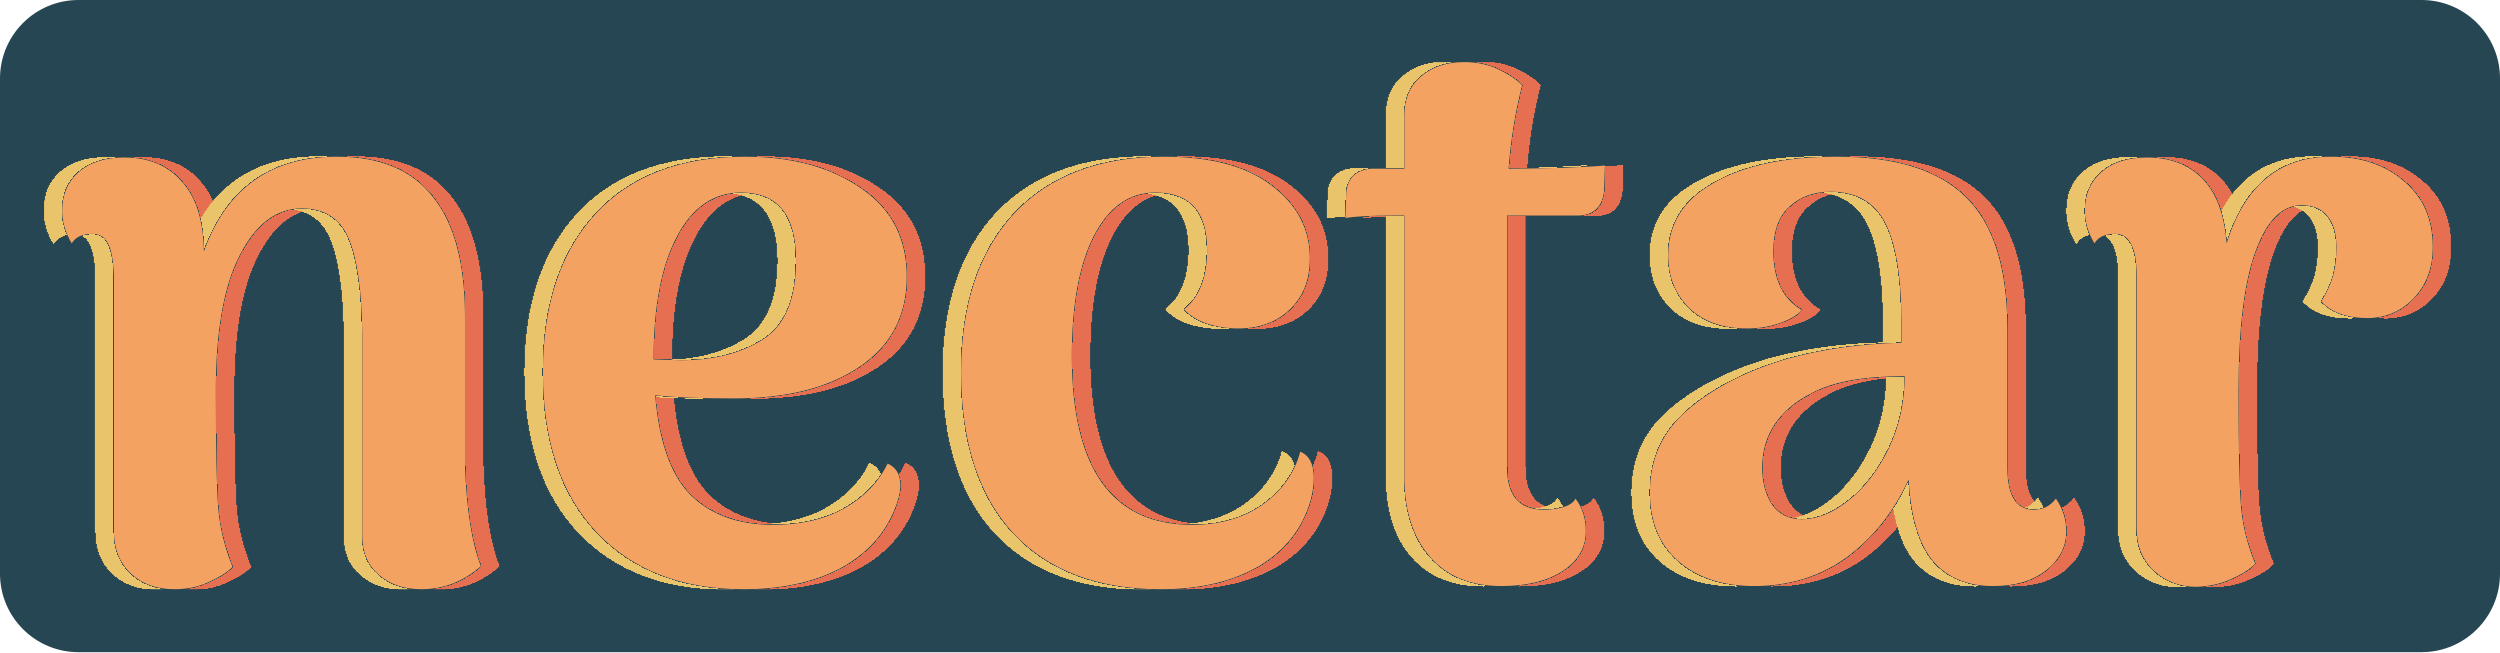
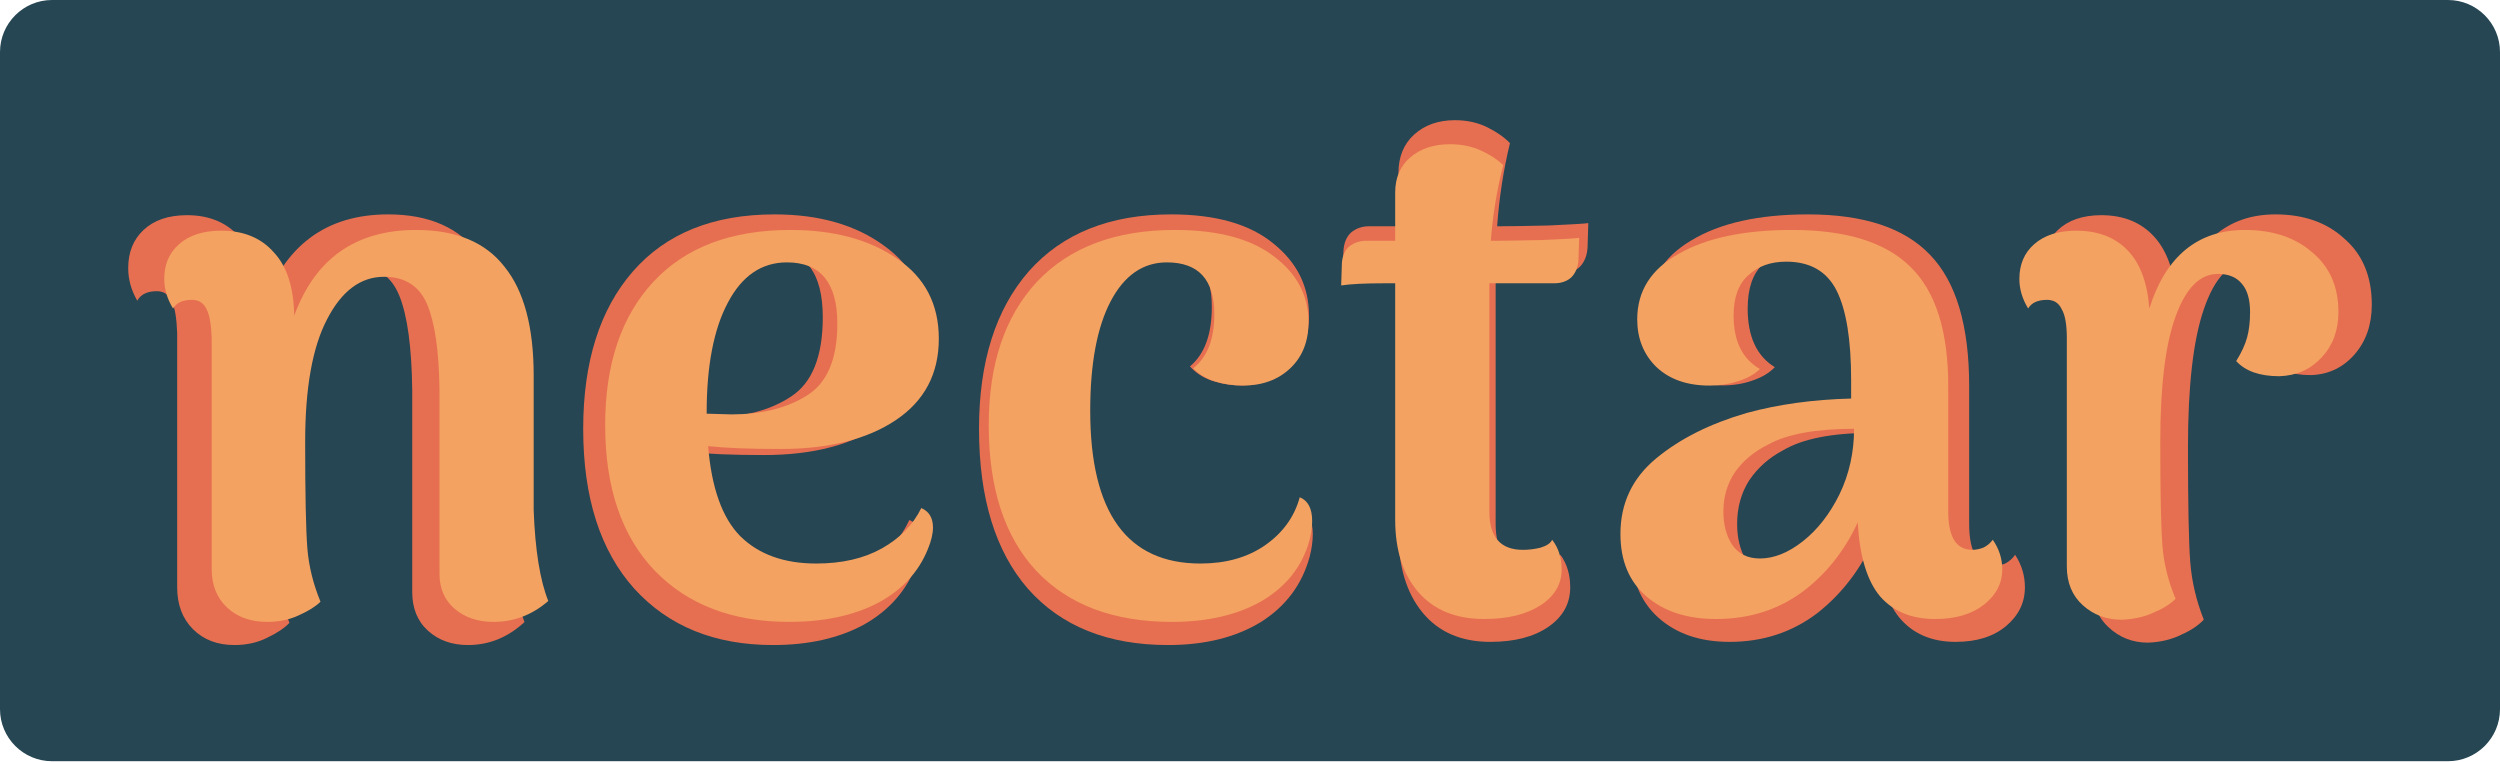
- <svg xmlns="http://www.w3.org/2000/svg" width="414" height="108" viewBox="0 0 414 108" fill="none">
-   <rect width="414" height="108" rx="13" fill="#264653" />
-   <g filter="url(#filter0_dd_26_8)">
-     <path d="M77 77.168C77.264 84.453 78.142 89.982 79.636 93.756C76.736 96.302 73.441 97.574 69.75 97.574C66.938 97.574 64.609 96.784 62.763 95.205C60.918 93.625 59.995 91.474 59.995 88.753V55.181C59.907 48.071 59.16 42.849 57.754 39.514C56.348 36.178 53.755 34.511 49.977 34.511C45.758 34.511 42.331 37.1 39.695 42.278C37.058 47.369 35.74 54.83 35.74 64.66C35.74 74.315 35.872 80.81 36.136 84.145C36.399 87.393 37.19 90.641 38.508 93.888C37.63 94.766 36.311 95.6 34.554 96.389C32.884 97.179 30.994 97.574 28.885 97.574C25.897 97.574 23.481 96.697 21.635 94.941C19.79 93.186 18.867 90.86 18.867 87.963V45.702C18.779 43.244 18.471 41.489 17.944 40.435C17.417 39.294 16.538 38.724 15.308 38.724C13.638 38.724 12.496 39.25 11.88 40.303C10.826 38.548 10.299 36.749 10.299 34.906C10.299 32.273 11.177 30.166 12.935 28.586C14.78 26.918 17.329 26.085 20.581 26.085C24.623 26.085 27.787 27.401 30.072 30.034C32.444 32.58 33.675 36.442 33.763 41.62C37.542 31.175 44.88 25.953 55.777 25.953C62.983 25.953 68.3 28.191 71.727 32.667C75.242 37.056 77 43.683 77 52.548V77.168Z" fill="#F4A261" />
-     <path d="M146.989 76.773C148.395 77.387 149.098 78.572 149.098 80.327C149.098 81.468 148.79 82.785 148.175 84.277C146.505 88.49 143.473 91.781 139.079 94.151C134.685 96.433 129.369 97.574 123.129 97.574C112.935 97.574 104.85 94.459 98.874 88.227C92.898 81.907 89.91 73.042 89.91 61.632C89.91 50.485 92.81 41.752 98.61 35.432C104.41 29.113 112.671 25.953 123.393 25.953C131.214 25.953 137.629 27.708 142.639 31.219C147.648 34.642 150.152 39.514 150.152 45.833C150.152 52.24 147.56 57.2 142.375 60.71C137.19 64.221 130.247 65.977 121.547 65.977C115.923 65.977 111.573 65.801 108.497 65.45C109.112 73.086 111.045 78.572 114.297 81.907C117.636 85.243 122.206 86.91 128.006 86.91C132.664 86.91 136.619 85.989 139.87 84.145C143.122 82.302 145.495 79.845 146.989 76.773ZM122.734 31.878C118.164 31.878 114.605 34.335 112.056 39.25C109.508 44.078 108.233 50.792 108.233 59.394V59.526L112.715 59.657C118.164 59.657 122.69 58.516 126.293 56.234C129.984 53.952 131.829 49.563 131.829 43.068C131.829 35.608 128.797 31.878 122.734 31.878Z" fill="#F4A261" />
-     <path d="M192.255 97.574C181.709 97.574 173.536 94.459 167.736 88.227C162.024 81.995 159.168 73.13 159.168 61.632C159.168 50.485 162.068 41.752 167.868 35.432C173.756 29.113 182.061 25.953 192.782 25.953C200.603 25.953 206.579 27.577 210.71 30.824C214.84 33.984 216.905 37.978 216.905 42.805C216.905 46.316 215.807 49.125 213.61 51.231C211.413 53.338 208.557 54.391 205.041 54.391C203.284 54.391 201.57 54.127 199.9 53.601C198.318 53.074 197.044 52.284 196.077 51.231C198.626 49.212 199.9 45.921 199.9 41.357C199.9 35.037 197.044 31.878 191.332 31.878C187.026 31.878 183.642 34.247 181.182 38.987C178.721 43.727 177.491 50.397 177.491 58.999C177.491 77.606 184.126 86.91 197.396 86.91C201.965 86.91 205.832 85.813 208.996 83.619C212.248 81.337 214.357 78.396 215.323 74.798C216.817 75.412 217.564 76.86 217.564 79.142C217.564 80.283 217.389 81.512 217.037 82.829C215.719 87.481 212.863 91.123 208.469 93.756C204.075 96.302 198.67 97.574 192.255 97.574Z" fill="#F4A261" />
-     <path d="M250.219 27.928C252.064 27.928 254.964 27.884 258.919 27.796C262.961 27.621 265.246 27.489 265.774 27.401L265.642 31.483C265.554 32.799 265.115 33.852 264.324 34.642C263.533 35.344 262.522 35.696 261.292 35.696H249.56V39.645V77.431C249.56 82.083 251.581 84.409 255.623 84.409C256.678 84.409 257.733 84.277 258.787 84.014C259.93 83.663 260.633 83.18 260.896 82.566C262.039 84.058 262.61 85.857 262.61 87.963C262.61 90.684 261.336 92.879 258.787 94.546C256.239 96.214 252.855 97.048 248.637 97.048C243.54 97.048 239.585 95.424 236.773 92.177C233.961 88.929 232.555 84.496 232.555 78.879V35.696H230.709C227.106 35.696 224.47 35.827 222.8 36.09L222.932 32.009C223.02 30.693 223.459 29.683 224.25 28.981C225.129 28.279 226.183 27.928 227.414 27.928H232.555V19.107C232.555 16.386 233.478 14.235 235.323 12.655C237.169 11.076 239.541 10.286 242.441 10.286C244.55 10.286 246.44 10.681 248.11 11.471C249.779 12.261 251.098 13.138 252.064 14.104C250.922 18.58 250.175 23.188 249.823 27.928H250.219Z" fill="#F4A261" />
-     <path d="M340.455 82.566C341.598 84.233 342.169 86.032 342.169 87.963C342.169 90.509 341.07 92.659 338.873 94.415C336.676 96.17 333.732 97.048 330.041 97.048C325.823 97.048 322.528 95.687 320.155 92.966C317.782 90.158 316.42 85.638 316.068 79.406C313.608 84.76 310.18 89.061 305.786 92.308C301.392 95.468 296.295 97.048 290.495 97.048C285.31 97.048 281.136 95.687 277.972 92.966C274.809 90.246 273.227 86.427 273.227 81.512C273.227 75.895 275.38 71.287 279.686 67.688C283.992 64.09 289.441 61.325 296.032 59.394C301.744 57.814 308.027 56.936 314.882 56.761V53.469C314.882 46.009 314.003 40.523 312.246 37.012C310.488 33.501 307.456 31.746 303.15 31.746C300.338 31.746 298.053 32.58 296.295 34.247C294.538 35.827 293.659 38.285 293.659 41.62C293.659 46.272 295.241 49.52 298.404 51.363C297.438 52.328 296.12 53.074 294.45 53.601C292.868 54.127 291.154 54.391 289.309 54.391C285.266 54.391 282.059 53.25 279.686 50.968C277.401 48.686 276.259 45.789 276.259 42.278C276.259 37.1 278.763 33.106 283.772 30.298C288.782 27.401 295.592 25.953 304.205 25.953C313.959 25.953 321.078 28.191 325.56 32.667C330.129 37.144 332.414 44.429 332.414 54.523V77.431C332.414 82.083 333.864 84.409 336.764 84.409C337.38 84.409 338.039 84.277 338.742 84.014C339.445 83.663 340.016 83.18 340.455 82.566ZM298.404 85.989C300.953 85.989 303.545 84.935 306.182 82.829C308.818 80.722 311.015 77.87 312.773 74.271C314.531 70.585 315.409 66.591 315.409 62.29C308.467 62.29 303.282 63.256 299.854 65.187C297.394 66.415 295.417 68.083 293.923 70.19C292.516 72.296 291.813 74.71 291.813 77.431C291.813 79.801 292.341 81.819 293.395 83.487C294.538 85.155 296.207 85.989 298.404 85.989Z" fill="#F4A261" />
-     <path d="M385.99 25.953C390.999 25.953 395.042 27.313 398.118 30.034C401.281 32.667 402.863 36.31 402.863 40.962C402.863 44.297 401.853 47.062 399.831 49.256C397.81 51.45 395.262 52.592 392.186 52.679C388.671 52.679 386.078 51.758 384.408 49.914C385.375 48.335 386.034 46.886 386.386 45.57C386.737 44.253 386.913 42.717 386.913 40.962C386.913 38.68 386.43 36.968 385.463 35.827C384.496 34.598 383.046 33.984 381.113 33.984C377.861 33.984 375.313 36.573 373.467 41.752C371.622 46.843 370.699 54.479 370.699 64.66C370.699 74.052 370.831 80.415 371.094 83.75C371.358 86.998 372.149 90.202 373.467 93.361C372.501 94.327 371.182 95.161 369.513 95.863C367.843 96.653 365.909 97.092 363.712 97.179C360.988 97.179 358.659 96.302 356.726 94.546C354.793 92.791 353.826 90.421 353.826 87.437V45.702C353.826 43.244 353.518 41.489 352.903 40.435C352.376 39.294 351.497 38.724 350.267 38.724C348.597 38.724 347.455 39.25 346.839 40.303C345.785 38.548 345.258 36.749 345.258 34.906C345.258 32.273 346.136 30.166 347.894 28.586C349.739 26.918 352.288 26.085 355.54 26.085C359.406 26.085 362.482 27.27 364.767 29.639C367.052 32.009 368.37 35.564 368.722 40.303C371.71 30.736 377.466 25.953 385.99 25.953Z" fill="#F4A261" />
-   </g>
-   <defs>
-     <filter id="filter0_dd_26_8" x="7.299" y="10.286" width="398.565" height="87.289" filterUnits="userSpaceOnUse" color-interpolation-filters="sRGB">
-       <feFlood flood-opacity="0" result="BackgroundImageFix" />
-       <feColorMatrix in="SourceAlpha" type="matrix" values="0 0 0 0 0 0 0 0 0 0 0 0 0 0 0 0 0 0 127 0" result="hardAlpha" />
-       <feOffset dx="3" />
-       <feComposite in2="hardAlpha" operator="out" />
-       <feColorMatrix type="matrix" values="0 0 0 0 0.906 0 0 0 0 0.435 0 0 0 0 0.318 0 0 0 1 0" />
-       <feBlend mode="normal" in2="BackgroundImageFix" result="effect1_dropShadow_26_8" />
-       <feColorMatrix in="SourceAlpha" type="matrix" values="0 0 0 0 0 0 0 0 0 0 0 0 0 0 0 0 0 0 127 0" result="hardAlpha" />
-       <feOffset dx="-3" />
-       <feComposite in2="hardAlpha" operator="out" />
-       <feColorMatrix type="matrix" values="0 0 0 0 0.914 0 0 0 0 0.769 0 0 0 0 0.416 0 0 0 1 0" />
-       <feBlend mode="normal" in2="effect1_dropShadow_26_8" result="effect2_dropShadow_26_8" />
-       <feBlend mode="normal" in="SourceGraphic" in2="effect2_dropShadow_26_8" result="shape" />
-     </filter>
-   </defs>
+ <svg xmlns="http://www.w3.org/2000/svg" width="624" height="190" viewBox="0 0 624 190" fill="none">
+   <rect width="624" height="190" rx="13" fill="#264653" />
+   <path d="M127.151 130.374C127.527 141.307 128.78 149.606 130.912 155.27C126.775 159.09 122.073 161 116.808 161C112.797 161 109.474 159.814 106.842 157.443C104.209 155.072 102.893 151.845 102.893 147.762V97.377C102.767 86.707 101.702 78.87 99.696 73.864C97.69 68.859 93.992 66.356 88.602 66.356C82.584 66.356 77.695 70.242 73.934 78.014C70.173 85.654 68.293 96.85 68.293 111.603C68.293 126.093 68.481 135.841 68.857 140.846C69.233 145.72 70.361 150.594 72.242 155.468C70.988 156.785 69.108 158.036 66.6 159.222C64.218 160.407 61.523 161 58.514 161C54.252 161 50.804 159.683 48.172 157.048C45.539 154.414 44.223 150.923 44.223 146.576V83.151C44.097 79.463 43.659 76.828 42.907 75.247C42.154 73.535 40.901 72.679 39.146 72.679C36.764 72.679 35.134 73.469 34.257 75.05C32.752 72.415 32 69.715 32 66.949C32 62.997 33.254 59.836 35.761 57.465C38.394 54.962 42.029 53.71 46.667 53.71C52.434 53.71 56.947 55.686 60.207 59.638C63.592 63.458 65.347 69.254 65.472 77.026C70.863 61.35 81.33 53.513 96.875 53.513C107.155 53.513 114.74 56.872 119.629 63.59C124.643 70.176 127.151 80.121 127.151 93.425V130.374Z" fill="#E76F51" />
+   <path d="M226.991 129.781C228.996 130.703 229.999 132.482 229.999 135.116C229.999 136.829 229.561 138.804 228.683 141.044C226.301 147.367 221.976 152.306 215.708 155.863C209.44 159.288 201.855 161 192.954 161C178.412 161 166.879 156.324 158.354 146.971C149.83 137.487 145.567 124.183 145.567 107.059C145.567 90.33 149.704 77.223 157.978 67.739C166.252 58.255 178.036 53.513 193.331 53.513C204.488 53.513 213.639 56.147 220.785 61.416C227.931 66.553 231.504 73.864 231.504 83.348C231.504 92.964 227.805 100.407 220.409 105.676C213.013 110.945 203.109 113.579 190.698 113.579C182.675 113.579 176.469 113.316 172.082 112.789C172.959 124.249 175.717 132.482 180.355 137.487C185.119 142.493 191.638 144.995 199.912 144.995C206.556 144.995 212.198 143.612 216.836 140.846C221.475 138.08 224.859 134.392 226.991 129.781ZM192.39 62.404C185.871 62.404 180.794 66.093 177.159 73.469C173.523 80.714 171.705 90.791 171.705 103.7V103.897L178.099 104.095C185.871 104.095 192.328 102.383 197.468 98.958C202.733 95.533 205.365 88.947 205.365 79.199C205.365 68.002 201.04 62.404 192.39 62.404Z" fill="#E76F51" />
+   <path d="M291.563 161C276.52 161 264.861 156.324 256.587 146.971C248.438 137.619 244.364 124.315 244.364 107.059C244.364 90.33 248.501 77.223 256.775 67.739C265.174 58.255 277.021 53.513 292.316 53.513C303.473 53.513 311.998 55.95 317.89 60.824C323.782 65.566 326.728 71.559 326.728 78.804C326.728 84.073 325.161 88.288 322.027 91.45C318.893 94.611 314.818 96.192 309.804 96.192C307.296 96.192 304.852 95.796 302.47 95.006C300.213 94.216 298.396 93.03 297.017 91.45C300.652 88.42 302.47 83.48 302.47 76.63C302.47 67.146 298.396 62.404 290.247 62.404C284.104 62.404 279.278 65.961 275.768 73.074C272.257 80.187 270.502 90.198 270.502 103.107C270.502 131.033 279.967 144.995 298.897 144.995C305.416 144.995 310.932 143.349 315.445 140.056C320.083 136.631 323.092 132.218 324.471 126.817C326.602 127.74 327.668 129.913 327.668 133.338C327.668 135.05 327.417 136.894 326.916 138.87C325.035 145.852 320.961 151.318 314.693 155.27C308.425 159.09 300.715 161 291.563 161Z" fill="#E76F51" />
+   <path d="M374.25 56.477C376.883 56.477 381.02 56.411 386.661 56.279C392.428 56.016 395.687 55.818 396.439 55.686L396.251 61.812C396.126 63.787 395.499 65.368 394.371 66.554C393.243 67.607 391.801 68.134 390.046 68.134H373.31V74.062V130.769C373.31 137.751 376.193 141.241 381.96 141.241C383.464 141.241 384.969 141.044 386.473 140.649C388.103 140.122 389.106 139.397 389.482 138.475C391.111 140.714 391.926 143.415 391.926 146.576C391.926 150.66 390.109 153.953 386.473 156.456C382.838 158.958 378.011 160.21 371.994 160.21C364.723 160.21 359.081 157.773 355.07 152.899C351.058 148.025 349.052 141.373 349.052 132.943V68.134H346.42C341.28 68.134 337.519 68.332 335.137 68.727L335.325 62.602C335.45 60.626 336.077 59.111 337.205 58.057C338.459 57.004 339.963 56.477 341.718 56.477H349.052V43.238C349.052 39.155 350.368 35.928 353.001 33.557C355.634 31.186 359.019 30 363.155 30C366.164 30 368.86 30.593 371.241 31.778C373.623 32.964 375.504 34.281 376.883 35.73C375.253 42.448 374.187 49.364 373.686 56.477H374.25Z" fill="#E76F51" />
+   <path d="M502.974 138.475C504.604 140.978 505.419 143.678 505.419 146.576C505.419 150.396 503.852 153.623 500.718 156.258C497.583 158.892 493.384 160.21 488.119 160.21C482.101 160.21 477.4 158.168 474.015 154.084C470.63 149.869 468.687 143.085 468.186 133.733C464.676 141.768 459.786 148.223 453.518 153.097C447.25 157.839 439.979 160.21 431.705 160.21C424.309 160.21 418.354 158.168 413.841 154.084C409.328 150.001 407.071 144.271 407.071 136.894C407.071 128.464 410.143 121.549 416.285 116.148C422.428 110.747 430.201 106.598 439.603 103.7C447.752 101.329 456.715 100.012 466.493 99.748V94.808C466.493 83.612 465.24 75.379 462.733 70.11C460.225 64.841 455.9 62.207 449.757 62.207C445.746 62.207 442.486 63.458 439.979 65.961C437.472 68.332 436.218 72.02 436.218 77.026C436.218 84.007 438.475 88.881 442.988 91.647C441.609 93.096 439.728 94.216 437.346 95.006C435.09 95.796 432.645 96.192 430.013 96.192C424.246 96.192 419.67 94.479 416.285 91.054C413.026 87.629 411.396 83.283 411.396 78.014C411.396 70.242 414.969 64.248 422.115 60.033C429.261 55.686 438.976 53.513 451.262 53.513C465.177 53.513 475.332 56.872 481.725 63.59C488.244 70.308 491.503 81.241 491.503 96.389V130.769C491.503 137.751 493.572 141.241 497.709 141.241C498.586 141.241 499.527 141.044 500.529 140.649C501.532 140.122 502.347 139.397 502.974 138.475ZM442.988 143.612C446.623 143.612 450.322 142.032 454.082 138.87C457.843 135.709 460.977 131.428 463.485 126.027C465.992 120.495 467.246 114.501 467.246 108.047C457.342 108.047 449.945 109.496 445.056 112.394C441.546 114.238 438.725 116.741 436.594 119.902C434.588 123.063 433.586 126.686 433.586 130.769C433.586 134.326 434.338 137.355 435.842 139.858C437.472 142.361 439.854 143.612 442.988 143.612Z" fill="#E76F51" />
+   <path d="M567.93 53.513C575.076 53.513 580.843 55.555 585.23 59.638C589.743 63.59 592 69.056 592 76.038C592 81.043 590.558 85.193 587.675 88.486C584.792 91.779 581.156 93.491 576.768 93.623C571.754 93.623 568.056 92.24 565.674 89.474C567.053 87.103 567.993 84.929 568.494 82.953C568.996 80.977 569.247 78.672 569.247 76.038C569.247 72.613 568.557 70.044 567.178 68.332C565.799 66.488 563.731 65.566 560.973 65.566C556.334 65.566 552.699 69.451 550.066 77.223C547.433 84.863 546.117 96.323 546.117 111.603C546.117 125.698 546.305 135.248 546.681 140.253C547.057 145.127 548.186 149.935 550.066 154.677C548.687 156.126 546.807 157.378 544.425 158.431C542.043 159.617 539.285 160.276 536.151 160.407C532.264 160.407 528.942 159.09 526.184 156.456C523.426 153.821 522.047 150.264 522.047 145.786V83.151C522.047 79.463 521.609 76.828 520.731 75.247C519.979 73.535 518.725 72.679 516.97 72.679C514.588 72.679 512.959 73.469 512.081 75.05C510.577 72.415 509.824 69.715 509.824 66.949C509.824 62.997 511.078 59.836 513.585 57.465C516.218 54.962 519.854 53.71 524.492 53.71C530.008 53.71 534.396 55.489 537.655 59.045C540.915 62.602 542.795 67.937 543.296 75.05C547.559 60.692 555.77 53.513 567.93 53.513Z" fill="#E76F51" />
+   <path d="M133.205 127.35C133.57 137.3 134.785 144.852 136.85 150.007C132.841 153.484 128.285 155.222 123.183 155.222C119.296 155.222 116.076 154.143 113.525 151.985C110.974 149.828 109.699 146.89 109.699 143.174V97.319C109.577 87.609 108.544 80.476 106.601 75.921C104.657 71.365 101.073 69.087 95.85 69.087C90.018 69.087 85.281 72.624 81.636 79.697C77.992 86.65 76.169 96.84 76.169 110.267C76.169 123.454 76.352 132.325 76.716 136.88C77.08 141.316 78.174 145.752 79.996 150.187C78.781 151.386 76.959 152.525 74.529 153.604C72.221 154.683 69.609 155.222 66.694 155.222C62.563 155.222 59.222 154.023 56.671 151.626C54.12 149.228 52.845 146.051 52.845 142.095V84.372C52.723 81.016 52.298 78.618 51.569 77.179C50.84 75.621 49.625 74.842 47.925 74.842C45.616 74.842 44.037 75.561 43.187 76.999C41.729 74.602 41 72.144 41 69.627C41 66.03 42.215 63.153 44.645 60.995C47.196 58.718 50.719 57.579 55.214 57.579C60.802 57.579 65.175 59.377 68.334 62.973C71.614 66.45 73.314 71.725 73.436 78.798C78.66 64.532 88.803 57.399 103.867 57.399C113.829 57.399 121.179 60.456 125.917 66.57C130.776 72.564 133.205 81.615 133.205 93.723V127.35Z" fill="#F4A261" />
+   <path d="M229.955 126.81C231.899 127.649 232.871 129.268 232.871 131.665C232.871 133.224 232.446 135.022 231.595 137.06C229.287 142.814 225.096 147.31 219.022 150.547C212.948 153.664 205.598 155.222 196.973 155.222C182.881 155.222 171.704 150.966 163.443 142.455C155.182 133.823 151.052 121.715 151.052 106.131C151.052 90.906 155.061 78.978 163.079 70.346C171.097 61.715 182.516 57.399 197.337 57.399C208.149 57.399 217.017 59.797 223.942 64.592C230.866 69.267 234.329 75.921 234.329 84.552C234.329 93.303 230.745 100.077 223.577 104.872C216.41 109.667 206.813 112.065 194.786 112.065C187.011 112.065 180.998 111.825 176.746 111.346C177.596 121.775 180.269 129.268 184.764 133.823C189.38 138.379 195.697 140.657 203.715 140.657C210.153 140.657 215.62 139.398 220.115 136.88C224.61 134.363 227.89 131.006 229.955 126.81ZM196.426 65.491C190.109 65.491 185.189 68.848 181.666 75.561C178.143 82.154 176.381 91.325 176.381 103.074V103.254L182.577 103.433C190.109 103.433 196.365 101.875 201.346 98.758C206.448 95.641 208.999 89.647 208.999 80.776C208.999 70.586 204.808 65.491 196.426 65.491Z" fill="#F4A261" />
+   <path d="M292.529 155.222C277.951 155.222 266.653 150.966 258.636 142.455C250.739 133.943 246.791 121.835 246.791 106.131C246.791 90.906 250.8 78.978 258.818 70.346C266.957 61.715 278.437 57.399 293.258 57.399C304.07 57.399 312.331 59.617 318.041 64.052C323.75 68.368 326.605 73.823 326.605 80.416C326.605 85.211 325.087 89.048 322.05 91.925C319.013 94.802 315.064 96.24 310.205 96.24C307.775 96.24 305.406 95.881 303.098 95.162C300.912 94.442 299.15 93.363 297.814 91.925C301.337 89.168 303.098 84.672 303.098 78.438C303.098 69.807 299.15 65.491 291.254 65.491C285.301 65.491 280.624 68.728 277.222 75.201C273.821 81.675 272.12 90.786 272.12 102.534C272.12 127.949 281.292 140.657 299.636 140.657C305.953 140.657 311.298 139.158 315.672 136.161C320.167 133.044 323.082 129.028 324.419 124.113C326.484 124.952 327.516 126.93 327.516 130.047C327.516 131.606 327.273 133.284 326.787 135.082C324.965 141.436 321.017 146.411 314.943 150.007C308.869 153.484 301.398 155.222 292.529 155.222Z" fill="#F4A261" />
+   <path d="M372.657 60.096C375.208 60.096 379.217 60.036 384.683 59.916C390.272 59.677 393.43 59.497 394.159 59.377L393.977 64.951C393.855 66.75 393.248 68.188 392.155 69.267C391.061 70.226 389.664 70.706 387.964 70.706H371.746V76.1V127.709C371.746 134.063 374.54 137.24 380.128 137.24C381.586 137.24 383.043 137.06 384.501 136.701C386.081 136.221 387.052 135.562 387.417 134.722C388.996 136.76 389.786 139.218 389.786 142.095C389.786 145.812 388.024 148.809 384.501 151.086C380.978 153.364 376.301 154.503 370.47 154.503C363.424 154.503 357.957 152.285 354.07 147.85C350.182 143.414 348.239 137.36 348.239 129.687V70.706H345.688C340.707 70.706 337.062 70.885 334.754 71.245L334.936 65.671C335.058 63.873 335.665 62.494 336.759 61.535C337.973 60.576 339.431 60.096 341.132 60.096H348.239V48.048C348.239 44.332 349.514 41.395 352.065 39.237C354.616 37.079 357.897 36 361.905 36C364.821 36 367.433 36.539 369.741 37.618C372.049 38.697 373.872 39.896 375.208 41.215C373.629 47.329 372.596 53.623 372.11 60.096H372.657Z" fill="#F4A261" />
+   <path d="M497.396 134.722C498.976 137 499.765 139.458 499.765 142.095C499.765 145.572 498.247 148.509 495.21 150.906C492.173 153.304 488.103 154.503 483.001 154.503C477.169 154.503 472.614 152.645 469.334 148.928C466.054 145.092 464.171 138.918 463.685 130.407C460.283 137.72 455.545 143.594 449.471 148.029C443.397 152.345 436.351 154.503 428.333 154.503C421.166 154.503 415.395 152.645 411.022 148.928C406.649 145.212 404.462 139.997 404.462 133.284C404.462 125.611 407.438 119.318 413.391 114.403C419.344 109.487 426.876 105.711 435.987 103.074C443.883 100.916 452.569 99.717 462.045 99.477V94.982C462.045 84.792 460.83 77.299 458.4 72.504C455.971 67.709 451.78 65.311 445.827 65.311C441.939 65.311 438.781 66.45 436.351 68.728C433.922 70.885 432.707 74.242 432.707 78.798C432.707 85.151 434.893 89.587 439.267 92.105C437.93 93.423 436.108 94.442 433.8 95.162C431.613 95.881 429.244 96.24 426.693 96.24C421.105 96.24 416.671 94.682 413.391 91.565C410.232 88.448 408.653 84.492 408.653 79.697C408.653 72.624 412.115 67.169 419.04 63.333C425.964 59.377 435.379 57.399 447.285 57.399C460.769 57.399 470.609 60.456 476.805 66.57C483.122 72.684 486.281 82.634 486.281 96.42V127.709C486.281 134.063 488.285 137.24 492.294 137.24C493.144 137.24 494.056 137.06 495.027 136.701C495.999 136.221 496.789 135.562 497.396 134.722ZM439.267 139.398C442.79 139.398 446.374 137.959 450.018 135.082C453.663 132.205 456.7 128.309 459.129 123.394C461.559 118.359 462.774 112.904 462.774 107.03C453.177 107.03 446.009 108.349 441.271 110.986C437.87 112.664 435.136 114.942 433.071 117.819C431.127 120.696 430.156 123.993 430.156 127.709C430.156 130.946 430.884 133.703 432.342 135.981C433.922 138.259 436.23 139.398 439.267 139.398Z" fill="#F4A261" />
+   <path d="M560.342 57.399C567.267 57.399 572.855 59.257 577.107 62.973C581.48 66.57 583.667 71.545 583.667 77.899C583.667 82.454 582.27 86.23 579.476 89.227C576.681 92.224 573.158 93.783 568.907 93.903C564.047 93.903 560.463 92.644 558.155 90.126C559.492 87.969 560.403 85.991 560.889 84.192C561.375 82.394 561.618 80.296 561.618 77.899C561.618 74.782 560.949 72.444 559.613 70.885C558.277 69.207 556.272 68.368 553.6 68.368C549.105 68.368 545.582 71.904 543.031 78.978C540.48 85.931 539.204 96.36 539.204 110.267C539.204 123.094 539.386 131.785 539.751 136.341C540.115 140.776 541.208 145.152 543.031 149.468C541.694 150.787 539.872 151.925 537.564 152.885C535.256 153.963 532.583 154.563 529.546 154.683C525.78 154.683 522.561 153.484 519.888 151.086C517.216 148.689 515.879 145.452 515.879 141.376V84.372C515.879 81.016 515.454 78.618 514.604 77.179C513.875 75.621 512.66 74.842 510.959 74.842C508.651 74.842 507.072 75.561 506.221 76.999C504.764 74.602 504.035 72.144 504.035 69.627C504.035 66.03 505.25 63.153 507.679 60.995C510.23 58.718 513.753 57.579 518.248 57.579C523.593 57.579 527.845 59.197 531.004 62.434C534.162 65.671 535.985 70.526 536.471 76.999C540.601 63.932 548.558 57.399 560.342 57.399Z" fill="#F4A261" />
</svg>
